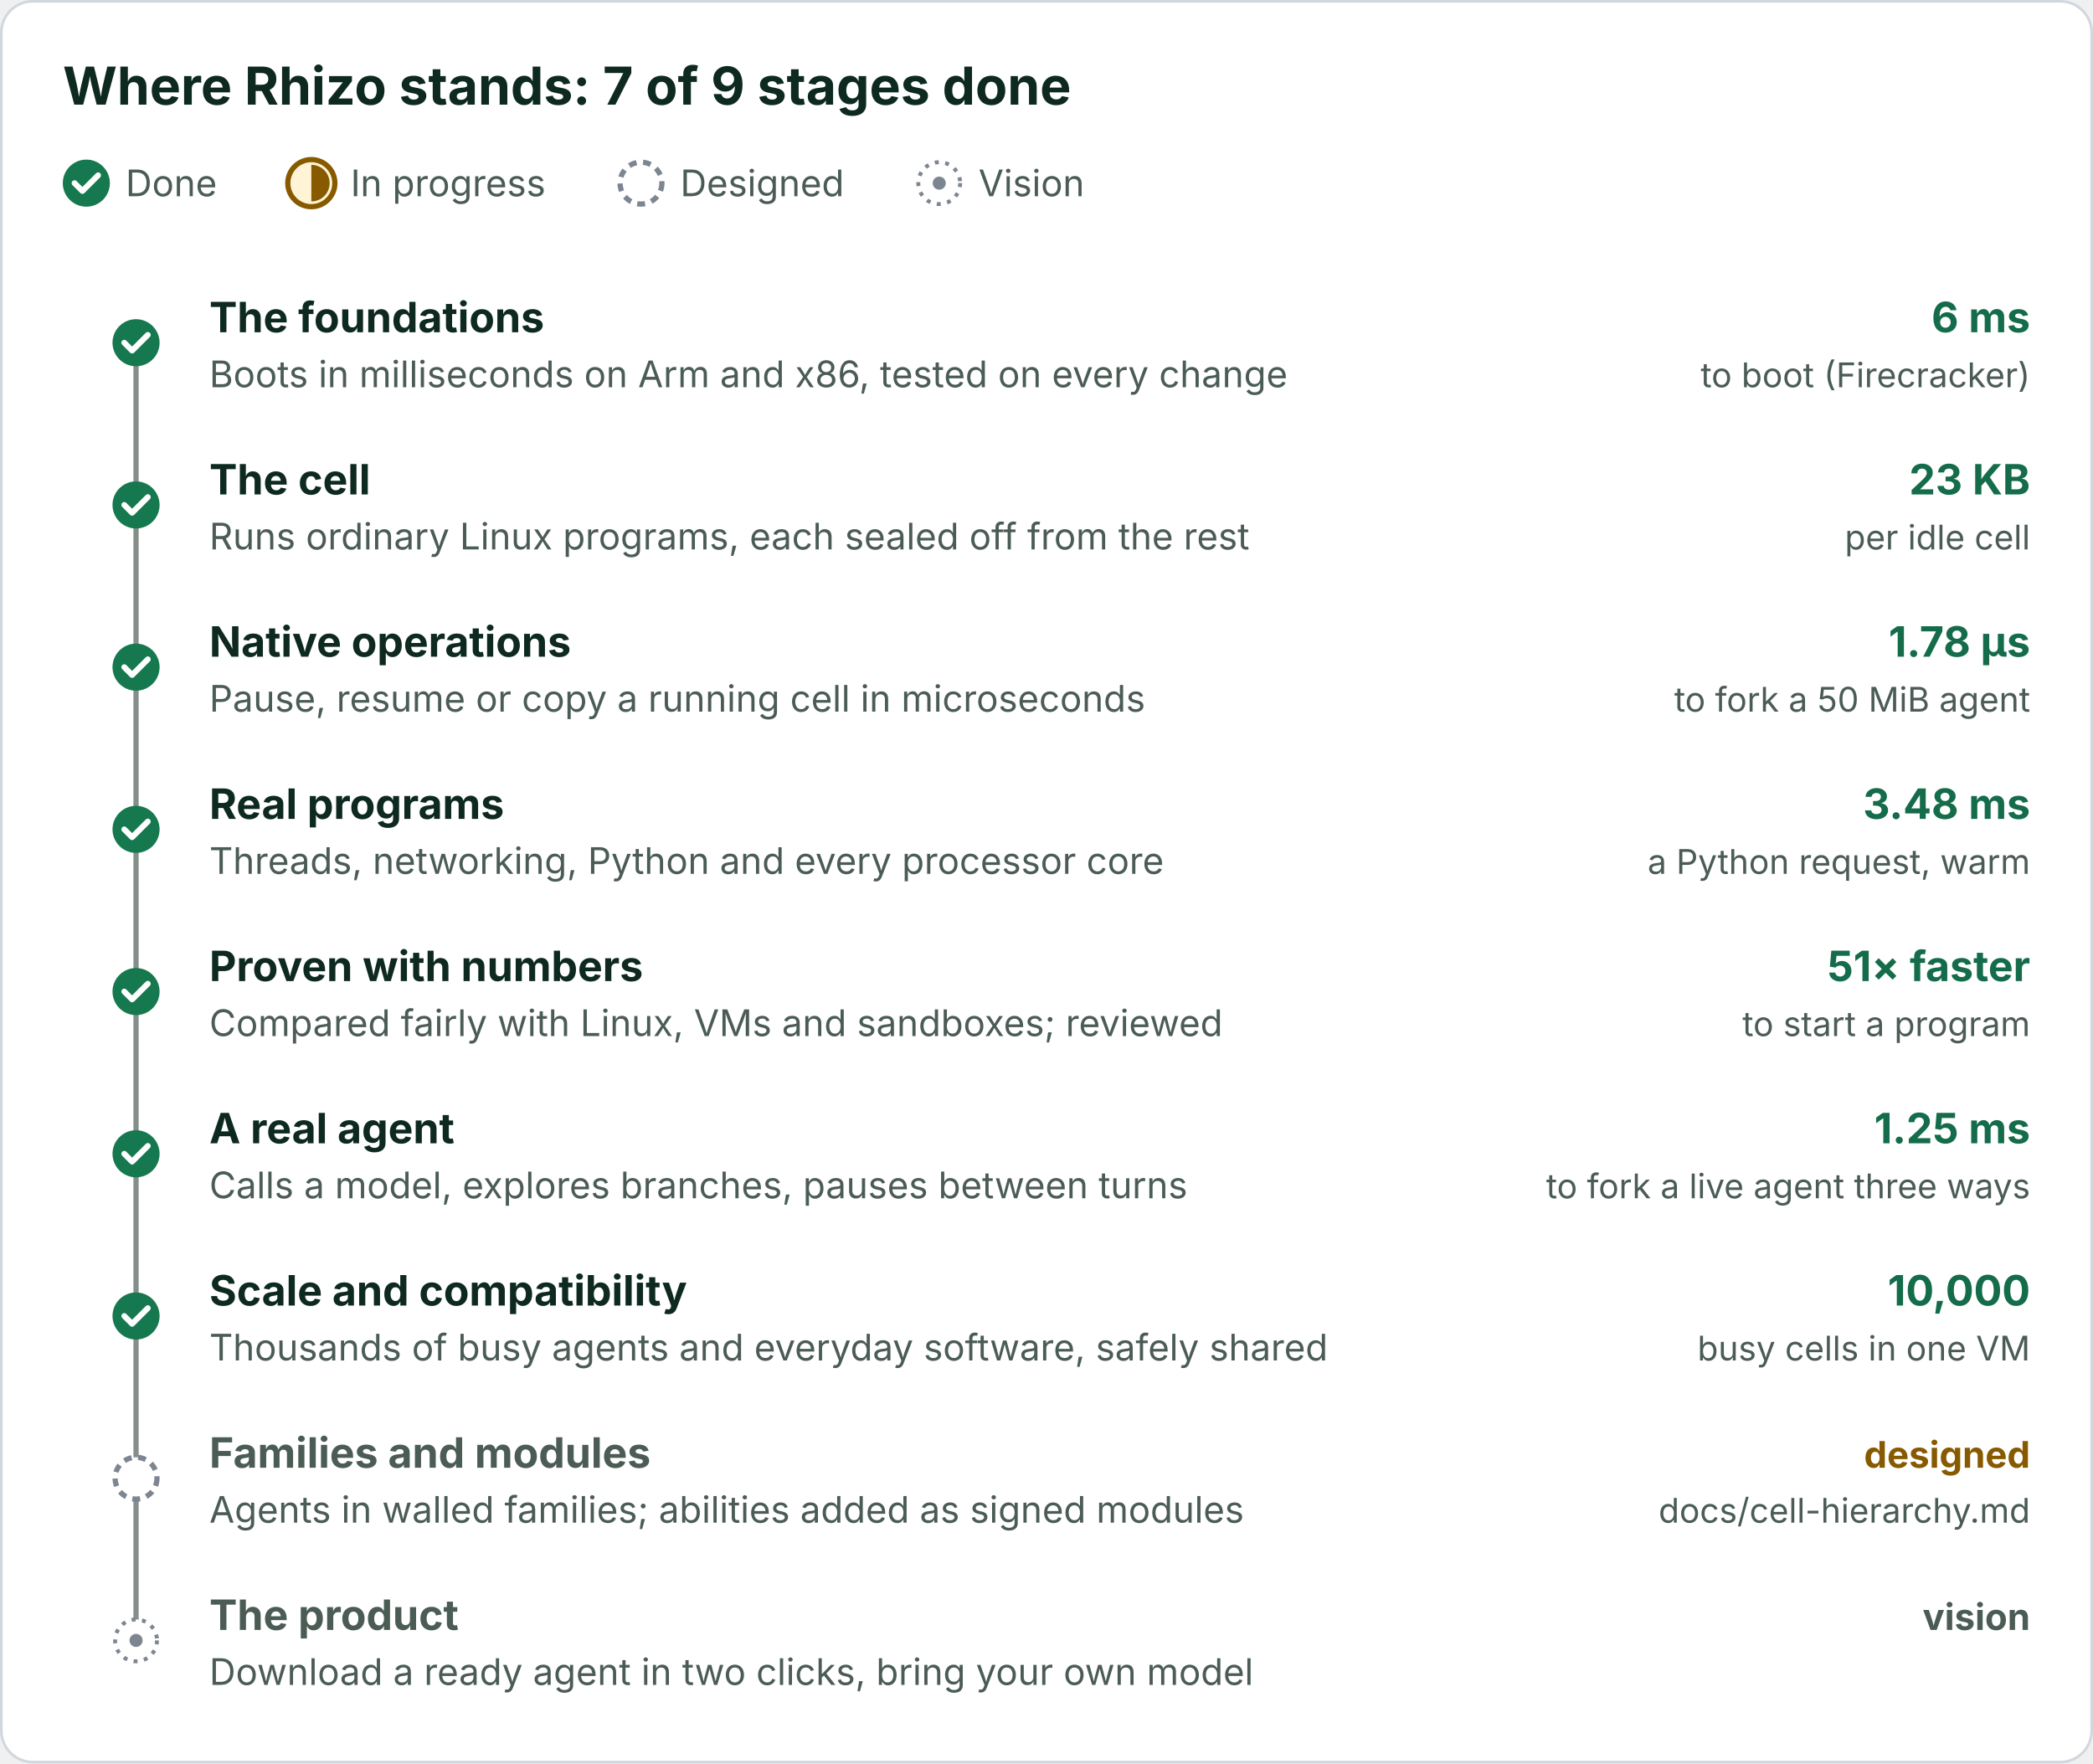
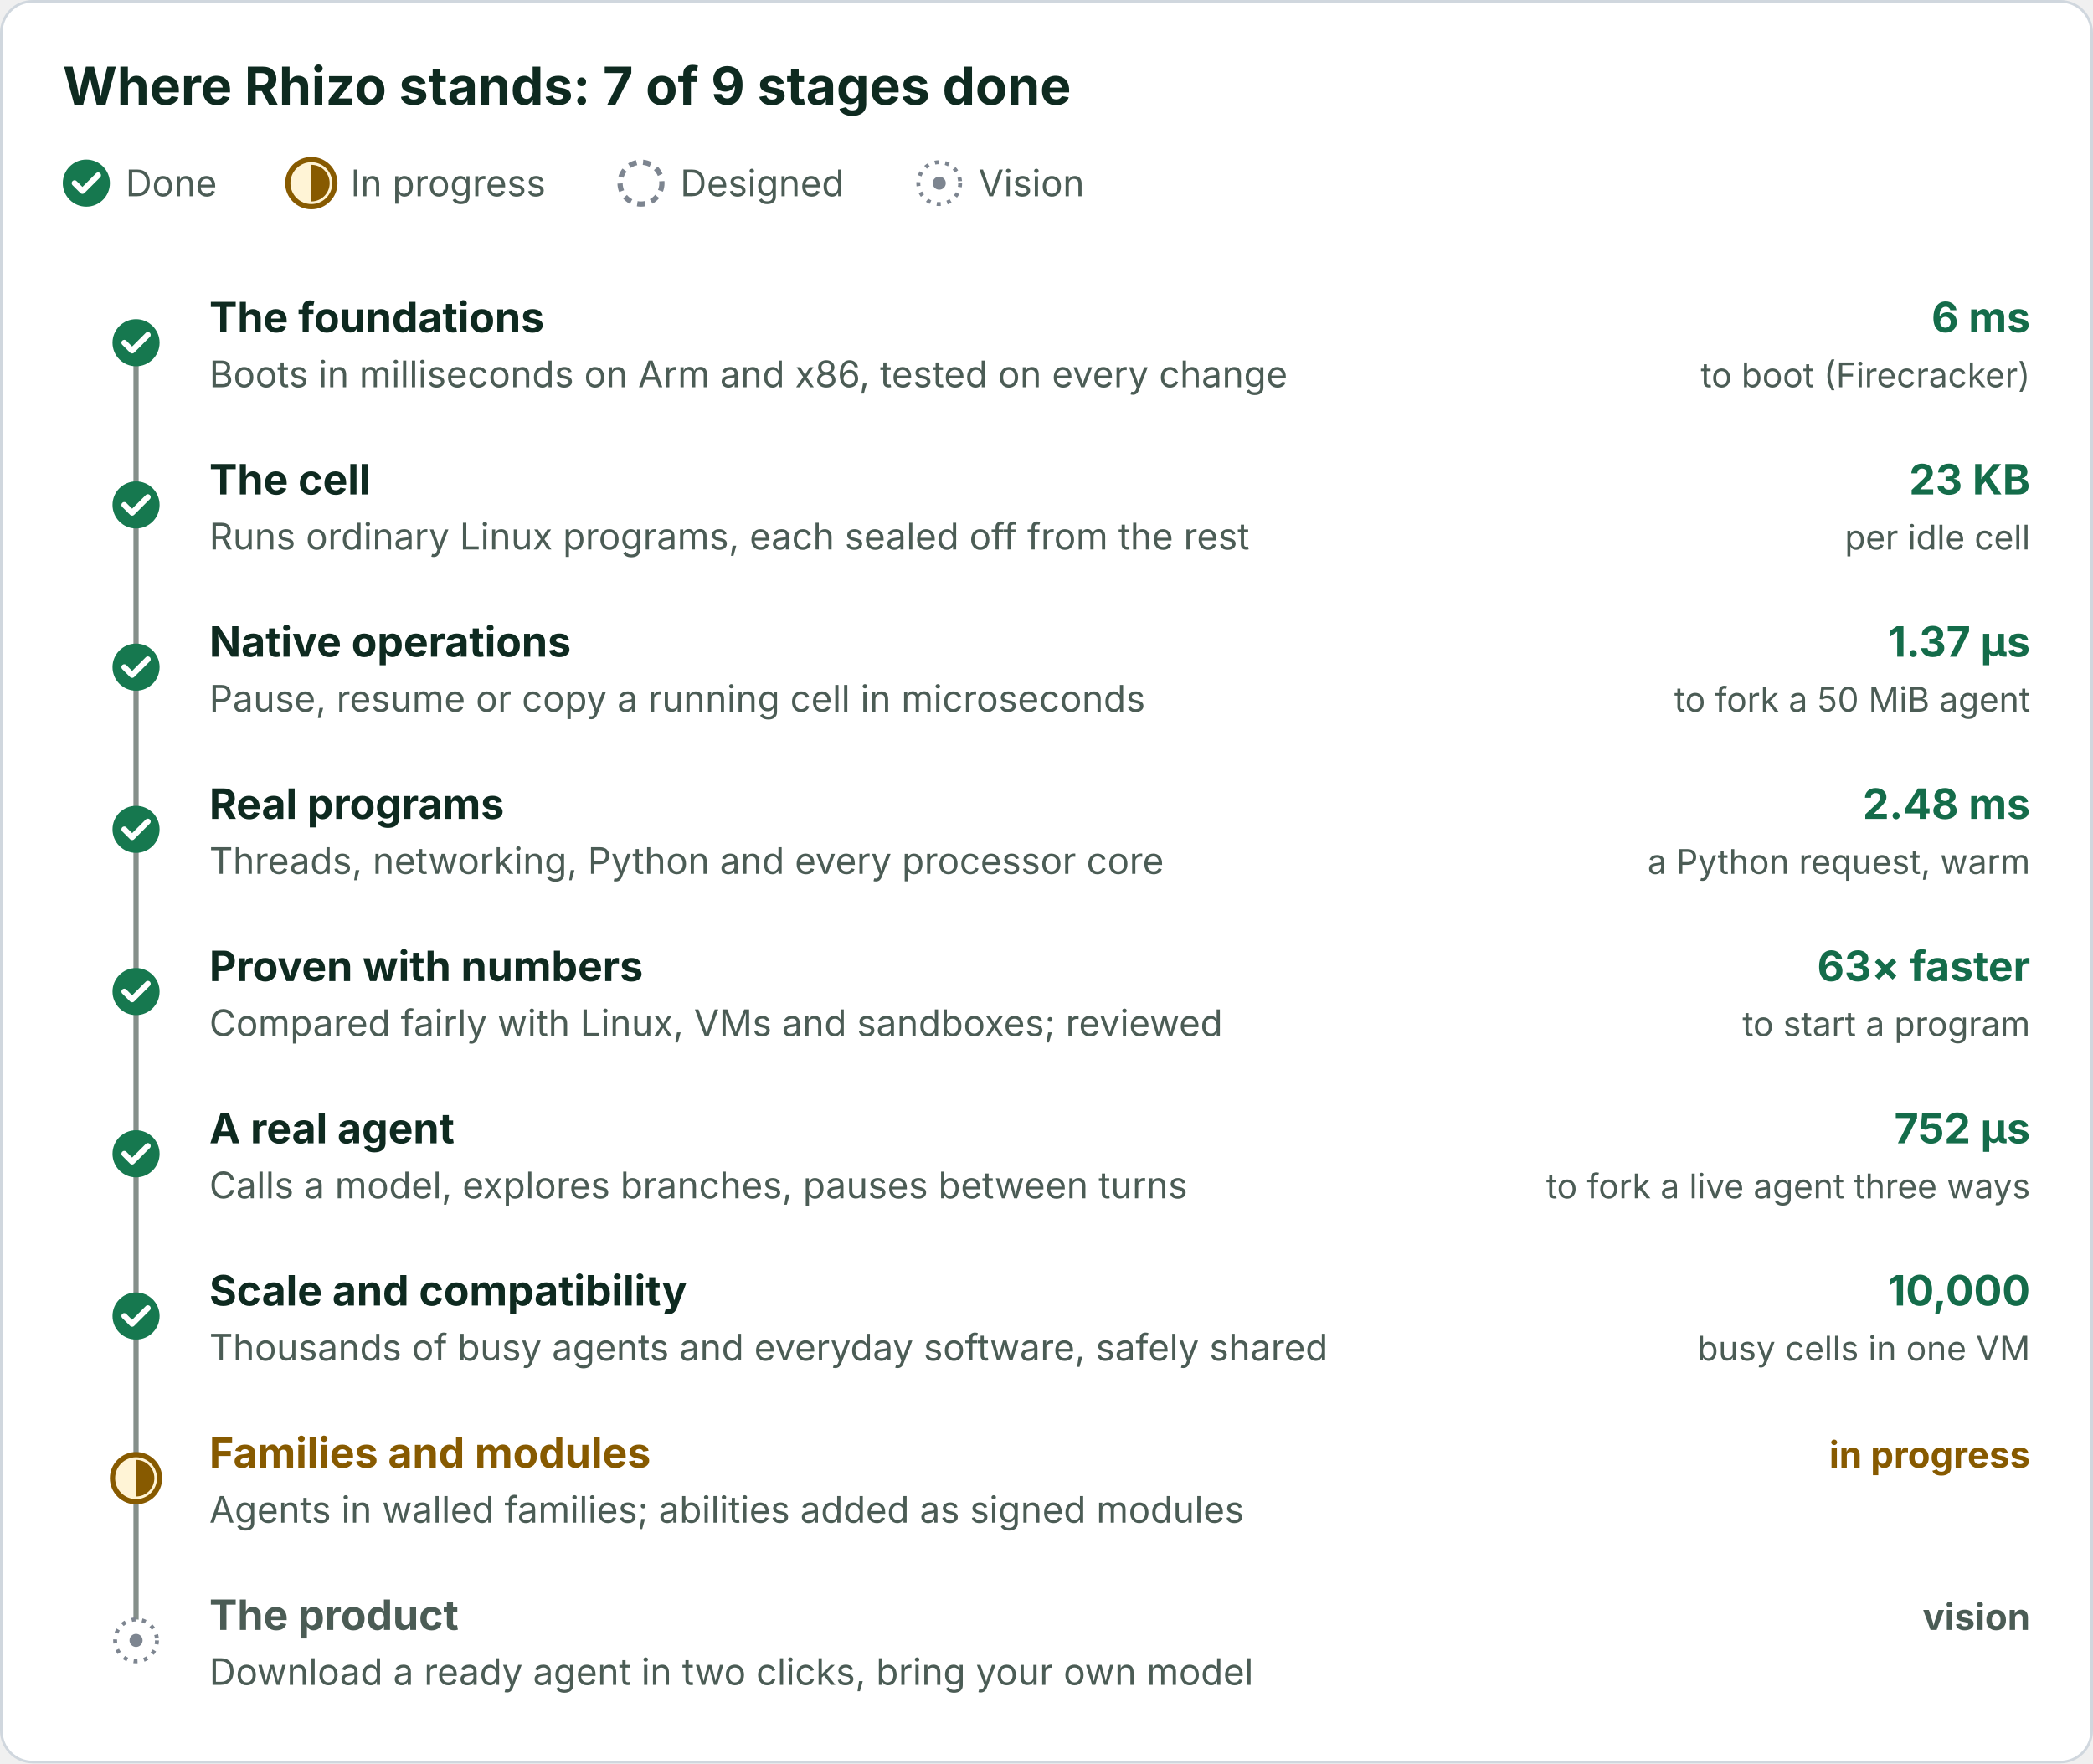
<svg xmlns="http://www.w3.org/2000/svg" viewBox="0 0 800 674" width="800" height="674" role="img" font-family="Inter, -apple-system, Segoe UI, Helvetica, Arial, sans-serif">
  <defs>
    <marker id="a" viewBox="0 0 10 10" refX="10" refY="5" markerWidth="7" markerHeight="7" orient="auto">
      <path d="M0 0L10 5L0 10z" fill="#57706a" />
    </marker>
    <marker id="g" viewBox="0 0 10 10" refX="10" refY="5" markerWidth="7" markerHeight="7" orient="auto">
      <path d="M0 0L10 5L0 10z" fill="#1f9d6b" />
    </marker>
    <marker id="b" viewBox="0 0 10 10" refX="10" refY="5" markerWidth="7" markerHeight="7" orient="auto">
      <path d="M0 0L10 5L0 10z" fill="#0a5cc2" />
    </marker>
    <marker id="o" viewBox="0 0 10 10" refX="10" refY="5" markerWidth="7" markerHeight="7" orient="auto">
      <path d="M0 0L10 5L0 10z" fill="#8a6100" />
    </marker>
    <marker id="r" viewBox="0 0 10 10" refX="10" refY="5" markerWidth="7" markerHeight="7" orient="auto">
      <path d="M0 0L10 5L0 10z" fill="#b42318" />
    </marker>
    <marker id="c" viewBox="0 0 10 10" refX="10" refY="5" markerWidth="7" markerHeight="7" orient="auto">
      <path d="M0 0L10 5L0 10z" fill="#146c4a" />
    </marker>
  </defs>
  <rect class="bg" x="0.5" y="0.5" width="799" height="673" rx="12" fill="#ffffff" stroke="#d0d7de" />
  <text x="24" y="40" font-size="20" fill="#0e2a20" font-weight="700">Where Rhizo stands: 7 of 9 stages done</text>
  <circle cx="33" cy="70" r="9" fill="#16784f" />
  <path d="M28.5 70l3 3l6-6" fill="none" stroke="#ffffff" stroke-width="2.2" stroke-linecap="round" stroke-linejoin="round" />
  <text x="48" y="75" font-size="14" fill="#4b5c55">Done</text>
  <circle cx="119" cy="70" r="9" fill="#fff4d6" stroke="#875a00" stroke-width="2" />
  <path d="M119 63A7 7 0 0 1 119 77z" fill="#875a00" />
  <text x="134" y="75" font-size="14" fill="#4b5c55">In progress</text>
  <circle cx="245" cy="70" r="8" fill="#ffffff" stroke="#7d8590" stroke-width="2" stroke-dasharray="3 2.5" />
  <text x="260" y="75" font-size="14" fill="#4b5c55">Designed</text>
  <circle cx="359" cy="70" r="8" fill="#ffffff" stroke="#7d8590" stroke-width="1.5" stroke-dasharray="1.5 2.5" />
  <circle cx="359" cy="70" r="2.5" fill="#7d8590" />
  <text x="374" y="75" font-size="14" fill="#4b5c55">Vision</text>
  <line x1="52" y1="131.0" x2="52" y2="627.0" stroke="#858f8a" stroke-width="2" />
  <circle cx="52" cy="131.0" r="9" fill="#16784f" />
  <path d="M47.5 131.0l3 3l6-6" fill="none" stroke="#ffffff" stroke-width="2.2" stroke-linecap="round" stroke-linejoin="round" />
  <text x="80" y="127.0" font-size="16" fill="#0e2a20" font-weight="700">The foundations</text>
  <text x="80" y="148.0" font-size="14" fill="#4b5c55">Boots in milliseconds on Arm and x86, tested on every change</text>
  <text x="776" y="127.0" font-size="16" fill="#146c4a" font-weight="700" text-anchor="end">6 ms</text>
  <text x="776" y="148.0" font-size="13" fill="#4b5c55" text-anchor="end">to boot (Firecracker)</text>
  <circle cx="52" cy="193.0" r="9" fill="#16784f" />
  <path d="M47.5 193.0l3 3l6-6" fill="none" stroke="#ffffff" stroke-width="2.2" stroke-linecap="round" stroke-linejoin="round" />
  <text x="80" y="189.0" font-size="16" fill="#0e2a20" font-weight="700">The cell</text>
  <text x="80" y="210.0" font-size="14" fill="#4b5c55">Runs ordinary Linux programs, each sealed off from the rest</text>
  <text x="776" y="189.0" font-size="16" fill="#146c4a" font-weight="700" text-anchor="end">23 KB</text>
  <text x="776" y="210.0" font-size="13" fill="#4b5c55" text-anchor="end">per idle cell</text>
  <circle cx="52" cy="255.0" r="9" fill="#16784f" />
  <path d="M47.5 255.0l3 3l6-6" fill="none" stroke="#ffffff" stroke-width="2.2" stroke-linecap="round" stroke-linejoin="round" />
  <text x="80" y="251.0" font-size="16" fill="#0e2a20" font-weight="700">Native operations</text>
  <text x="80" y="272.0" font-size="14" fill="#4b5c55">Pause, resume or copy a running cell in microseconds</text>
-   <text x="776" y="251.0" font-size="16" fill="#146c4a" font-weight="700" text-anchor="end">1.78 µs</text>
+   <text x="776" y="251.0" font-size="16" fill="#146c4a" font-weight="700" text-anchor="end">1.37 µs</text>
  <text x="776" y="272.0" font-size="13" fill="#4b5c55" text-anchor="end">to fork a 50 MiB agent</text>
  <circle cx="52" cy="317.0" r="9" fill="#16784f" />
  <path d="M47.5 317.0l3 3l6-6" fill="none" stroke="#ffffff" stroke-width="2.2" stroke-linecap="round" stroke-linejoin="round" />
  <text x="80" y="313.0" font-size="16" fill="#0e2a20" font-weight="700">Real programs</text>
  <text x="80" y="334.0" font-size="14" fill="#4b5c55">Threads, networking, Python and every processor core</text>
-   <text x="776" y="313.0" font-size="16" fill="#146c4a" font-weight="700" text-anchor="end">3.48 ms</text>
+   <text x="776" y="313.0" font-size="16" fill="#146c4a" font-weight="700" text-anchor="end">2.48 ms</text>
  <text x="776" y="334.0" font-size="13" fill="#4b5c55" text-anchor="end">a Python request, warm</text>
  <circle cx="52" cy="379.0" r="9" fill="#16784f" />
  <path d="M47.5 379.0l3 3l6-6" fill="none" stroke="#ffffff" stroke-width="2.2" stroke-linecap="round" stroke-linejoin="round" />
  <text x="80" y="375.0" font-size="16" fill="#0e2a20" font-weight="700">Proven with numbers</text>
  <text x="80" y="396.0" font-size="14" fill="#4b5c55">Compared fairly with Linux, VMs and sandboxes; reviewed</text>
-   <text x="776" y="375.0" font-size="16" fill="#146c4a" font-weight="700" text-anchor="end">51× faster</text>
+   <text x="776" y="375.0" font-size="16" fill="#146c4a" font-weight="700" text-anchor="end">63× faster</text>
  <text x="776" y="396.0" font-size="13" fill="#4b5c55" text-anchor="end">to start a program</text>
  <circle cx="52" cy="441.0" r="9" fill="#16784f" />
  <path d="M47.5 441.0l3 3l6-6" fill="none" stroke="#ffffff" stroke-width="2.2" stroke-linecap="round" stroke-linejoin="round" />
  <text x="80" y="437.0" font-size="16" fill="#0e2a20" font-weight="700">A real agent</text>
  <text x="80" y="458.0" font-size="14" fill="#4b5c55">Calls a model, explores branches, pauses between turns</text>
-   <text x="776" y="437.0" font-size="16" fill="#146c4a" font-weight="700" text-anchor="end">1.25 ms</text>
+   <text x="776" y="437.0" font-size="16" fill="#146c4a" font-weight="700" text-anchor="end">752 µs</text>
  <text x="776" y="458.0" font-size="13" fill="#4b5c55" text-anchor="end">to fork a live agent three ways</text>
  <circle cx="52" cy="503.0" r="9" fill="#16784f" />
  <path d="M47.5 503.0l3 3l6-6" fill="none" stroke="#ffffff" stroke-width="2.2" stroke-linecap="round" stroke-linejoin="round" />
  <text x="80" y="499.0" font-size="16" fill="#0e2a20" font-weight="700">Scale and compatibility</text>
  <text x="80" y="520.0" font-size="14" fill="#4b5c55">Thousands of busy agents and everyday software, safely shared</text>
  <text x="776" y="499.0" font-size="16" fill="#146c4a" font-weight="700" text-anchor="end">10,000</text>
  <text x="776" y="520.0" font-size="13" fill="#4b5c55" text-anchor="end">busy cells in one VM</text>
-   <circle cx="52" cy="565.0" r="8" fill="#ffffff" stroke="#7d8590" stroke-width="2" stroke-dasharray="3 2.5" />
-   <text x="80" y="561.0" font-size="16" fill="#4b5c55" font-weight="700">Families and modules</text>
+   <circle cx="52" cy="565.0" r="9" fill="#fff4d6" stroke="#875a00" stroke-width="2" />
+   <path d="M52 558.0A7 7 0 0 1 52 572.0z" fill="#875a00" />
+   <text x="80" y="561.0" font-size="16" fill="#875a00" font-weight="700">Families and modules</text>
  <text x="80" y="582.0" font-size="14" fill="#4b5c55">Agents in walled families; abilities added as signed modules</text>
-   <text x="776" y="561.0" font-size="14" fill="#875a00" font-weight="700" text-anchor="end">designed</text>
-   <text x="776" y="582.0" font-size="13" fill="#4b5c55" text-anchor="end">docs/cell-hierarchy.md</text>
+   <text x="776" y="561.0" font-size="14" fill="#875a00" font-weight="700" text-anchor="end">in progress</text>
  <circle cx="52" cy="627.0" r="8" fill="#ffffff" stroke="#7d8590" stroke-width="1.5" stroke-dasharray="1.5 2.5" />
  <circle cx="52" cy="627.0" r="2.5" fill="#7d8590" />
  <text x="80" y="623.0" font-size="16" fill="#4b5c55" font-weight="700">The product</text>
  <text x="80" y="644.0" font-size="14" fill="#4b5c55">Download a ready agent in two clicks, bring your own model</text>
  <text x="776" y="623.0" font-size="14" fill="#4b5c55" font-weight="700" text-anchor="end">vision</text>
</svg>
